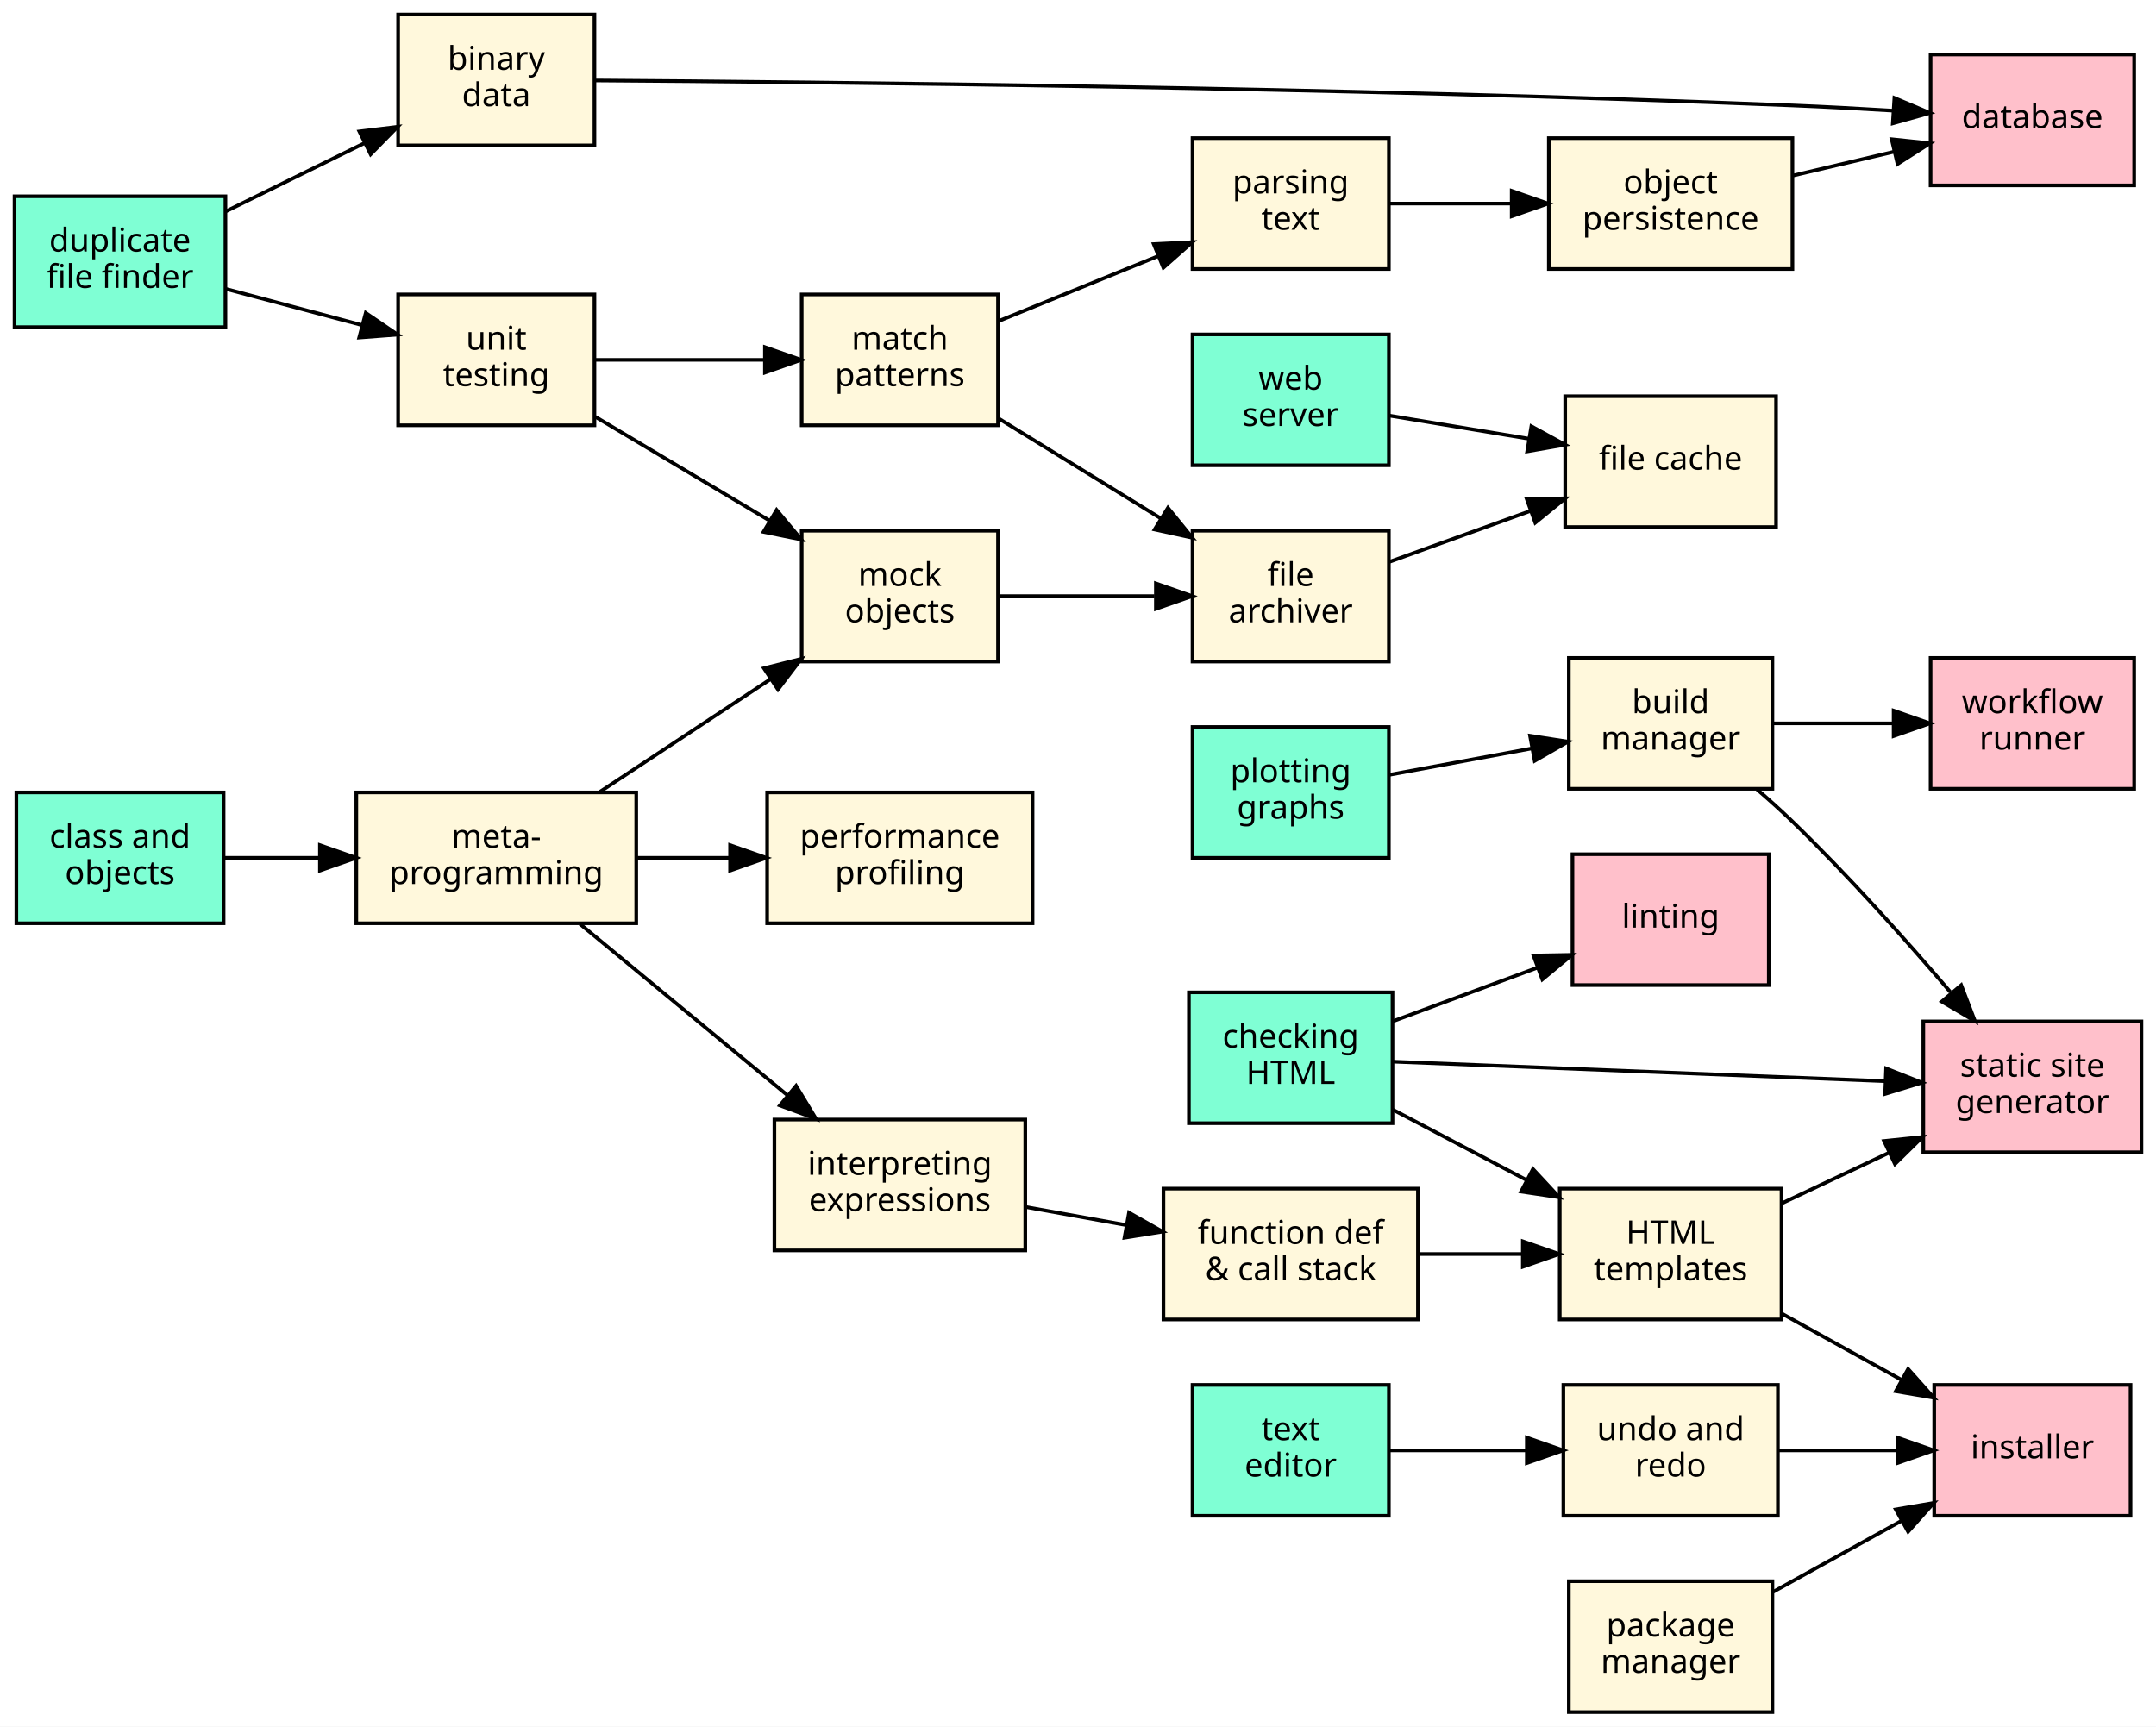
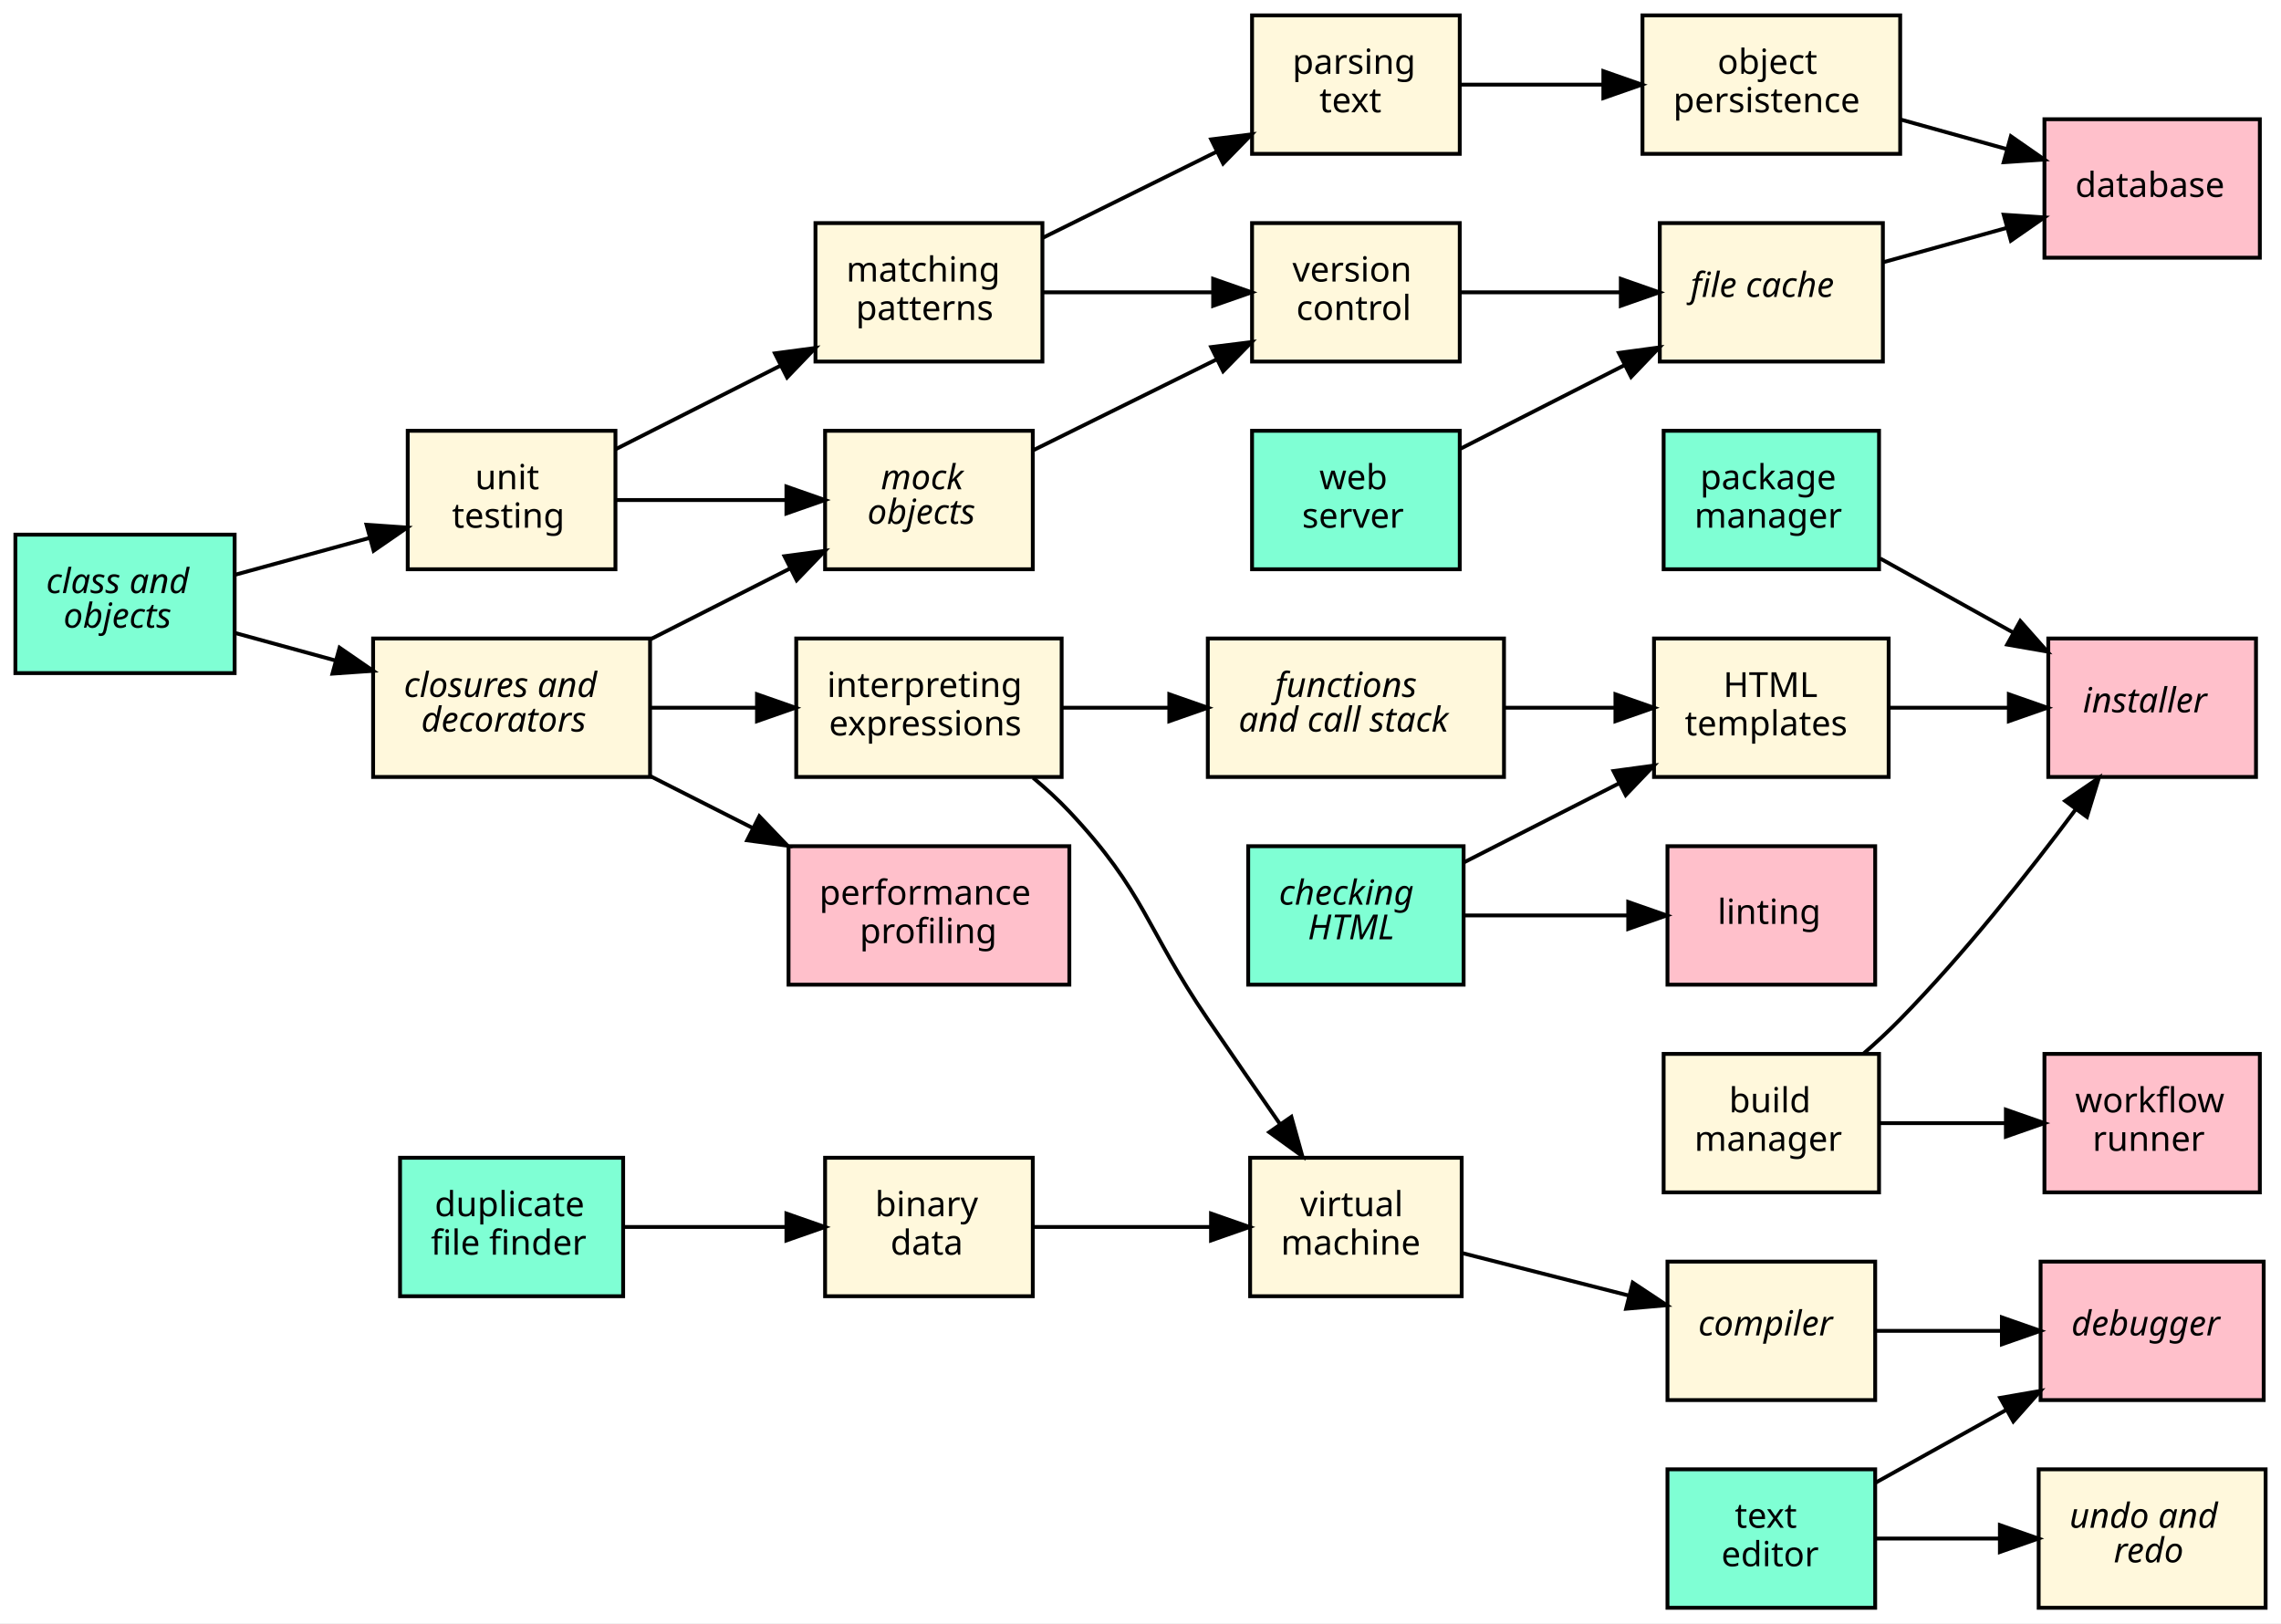
- <svg xmlns="http://www.w3.org/2000/svg" width="593pt" height="475pt" viewBox="0.00 0.00 593.00 475.00">
-   <g id="graph0" class="graph" transform="scale(1 1) rotate(0) translate(4 471)">
-     <polygon fill="white" stroke="none" points="-4,4 -4,-471 589,-471 589,4 -4,4" />
+ <svg xmlns="http://www.w3.org/2000/svg" width="593pt" height="422pt" viewBox="0.00 0.00 593.00 422.00">
+   <g id="graph0" class="graph" transform="scale(1 1) rotate(0) translate(4 418)">
+     <polygon fill="white" stroke="none" points="-4,4 -4,-418 589,-418 589,4 -4,4" />
    <g id="node1" class="node">
-       <polygon fill="cornsilk" stroke="black" points="378,-325 324,-325 324,-289 378,-289 378,-325" />
-       <text text-anchor="middle" x="351" y="-309.8" font-family="Verdana" font-size="9.00">file</text>
-       <text text-anchor="middle" x="351" y="-299.8" font-family="Verdana" font-size="9.00">archiver</text>
+       <polygon fill="cornsilk" stroke="black" points="375.5,-360 321.5,-360 321.5,-324 375.5,-324 375.5,-360" />
+       <text text-anchor="start" x="332" y="-344.8" font-family="Verdana" font-size="9.00">version</text>
+       <text text-anchor="start" x="333" y="-334.8" font-family="Verdana" font-size="9.00">control</text>
+     </g>
+     <g id="node13" class="node">
+       <polygon fill="cornsilk" stroke="black" points="267,-360 208,-360 208,-324 267,-324 267,-360" />
+       <text text-anchor="start" x="216" y="-344.8" font-family="Verdana" font-size="9.00">matching</text>
+       <text text-anchor="start" x="218.5" y="-334.8" font-family="Verdana" font-size="9.00">patterns</text>
+     </g>
+     <g id="edge1" class="edge">
+       <path fill="none" stroke="black" d="M311.32,-342C296.93,-342 280.61,-342 267.07,-342" />
+       <polygon fill="black" stroke="black" points="311.39,-345.5 321.39,-342 311.39,-338.5 311.39,-345.5" />
+     </g>
+     <g id="node18" class="node">
+       <polygon fill="cornsilk" stroke="black" points="264.5,-306 210.5,-306 210.5,-270 264.5,-270 264.5,-306" />
+       <text text-anchor="start" x="225" y="-290.8" font-family="Verdana" font-style="italic" font-size="9.00">mock</text>
+       <text text-anchor="start" x="221.5" y="-281.8" font-family="Verdana" font-style="italic" font-size="9.00">objects</text>
+     </g>
+     <g id="edge2" class="edge">
+       <path fill="none" stroke="black" d="M312.15,-324.49C296.74,-316.85 278.99,-308.06 264.77,-301.02" />
+       <polygon fill="black" stroke="black" points="310.88,-327.76 321.39,-329.07 313.98,-321.49 310.88,-327.76" />
+     </g>
+     <g id="node2" class="node">
+       <polygon fill="cornsilk" stroke="black" points="264.5,-117 210.5,-117 210.5,-81 264.5,-81 264.5,-117" />
+       <text text-anchor="start" x="223.5" y="-101.8" font-family="Verdana" font-size="9.00">binary</text>
+       <text text-anchor="start" x="227.5" y="-91.8" font-family="Verdana" font-size="9.00">data</text>
+     </g>
+     <g id="node9" class="node">
+       <polygon fill="aquamarine" stroke="black" points="158,-117 100,-117 100,-81 158,-81 158,-117" />
+       <text text-anchor="start" x="109" y="-101.8" font-family="Verdana" font-size="9.00">duplicate</text>
+       <text text-anchor="start" x="108" y="-91.8" font-family="Verdana" font-size="9.00">file finder</text>
+     </g>
+     <g id="edge3" class="edge">
+       <path fill="none" stroke="black" d="M200.29,-99C186.48,-99 170.96,-99 158.02,-99" />
+       <polygon fill="black" stroke="black" points="200.45,-102.5 210.45,-99 200.45,-95.5 200.45,-102.5" />
+     </g>
+     <g id="node3" class="node">
+       <polygon fill="cornsilk" stroke="black" points="484.5,-144 428.5,-144 428.5,-108 484.5,-108 484.5,-144" />
+       <text text-anchor="start" x="445.5" y="-128.8" font-family="Verdana" font-size="9.00">build</text>
+       <text text-anchor="start" x="436.5" y="-118.8" font-family="Verdana" font-size="9.00">manager</text>
+     </g>
+     <g id="node4" class="node">
+       <polygon fill="cornsilk" stroke="black" points="485.5,-360 427.5,-360 427.5,-324 485.5,-324 485.5,-360" />
+       <text text-anchor="start" x="435.5" y="-340.8" font-family="Verdana" font-style="italic" font-size="9.00">file cache</text>
+     </g>
+     <g id="edge4" class="edge">
+       <path fill="none" stroke="black" d="M417.16,-342C403.35,-342 388.1,-342 375.57,-342" />
+       <polygon fill="black" stroke="black" points="417.37,-345.5 427.37,-342 417.37,-338.5 417.37,-345.5" />
+     </g>
+     <g id="node24" class="node">
+       <polygon fill="aquamarine" stroke="black" points="375.5,-306 321.5,-306 321.5,-270 375.5,-270 375.5,-306" />
+       <text text-anchor="start" x="339" y="-290.8" font-family="Verdana" font-size="9.00">web</text>
+       <text text-anchor="start" x="334.5" y="-280.8" font-family="Verdana" font-size="9.00">server</text>
+     </g>
+     <g id="edge5" class="edge">
+       <path fill="none" stroke="black" d="M418.38,-323.09C404.25,-315.89 388.46,-307.85 375.57,-301.28" />
+       <polygon fill="black" stroke="black" points="416.87,-326.25 427.37,-327.67 420.05,-320.01 416.87,-326.25" />
+     </g>
+     <g id="node5" class="node">
+       <polygon fill="aquamarine" stroke="black" points="376.5,-198 320.5,-198 320.5,-162 376.5,-162 376.5,-198" />
+       <text text-anchor="start" x="328.5" y="-182.8" font-family="Verdana" font-style="italic" font-size="9.00">checking</text>
+       <text text-anchor="start" x="336" y="-173.8" font-family="Verdana" font-style="italic" font-size="9.00">HTML</text>
+     </g>
+     <g id="node6" class="node">
+       <polygon fill="cornsilk" stroke="black" points="483.5,-90 429.5,-90 429.5,-54 483.5,-54 483.5,-90" />
+       <text text-anchor="start" x="437.5" y="-70.8" font-family="Verdana" font-style="italic" font-size="9.00">compiler</text>
+     </g>
+     <g id="node28" class="node">
+       <polygon fill="cornsilk" stroke="black" points="376,-117 321,-117 321,-81 376,-81 376,-117" />
+       <text text-anchor="start" x="334" y="-101.8" font-family="Verdana" font-size="9.00">virtual</text>
+       <text text-anchor="start" x="329" y="-91.8" font-family="Verdana" font-size="9.00">machine</text>
+     </g>
+     <g id="edge6" class="edge">
+       <path fill="none" stroke="black" d="M419.36,-81.2C405.19,-84.81 389.23,-88.88 376.14,-92.22" />
+       <polygon fill="black" stroke="black" points="420.47,-84.53 429.3,-78.67 418.74,-77.75 420.47,-84.53" />
+     </g>
+     <g id="node7" class="node">
+       <polygon fill="pink" stroke="black" points="584.5,-90 526.5,-90 526.5,-54 584.5,-54 584.5,-90" />
+       <text text-anchor="start" x="534.5" y="-70.8" font-family="Verdana" font-style="italic" font-size="9.00">debugger</text>
+     </g>
+     <g id="edge9" class="edge">
+       <path fill="none" stroke="black" d="M516.23,-72C505.25,-72 493.55,-72 483.5,-72" />
+       <polygon fill="black" stroke="black" points="516.44,-75.5 526.44,-72 516.44,-68.5 516.44,-75.5" />
+     </g>
+     <g id="node10" class="node">
+       <polygon fill="aquamarine" stroke="black" points="483.5,-36 429.5,-36 429.5,0 483.5,0 483.5,-36" />
+       <text text-anchor="start" x="447" y="-20.8" font-family="Verdana" font-size="9.00">text</text>
+       <text text-anchor="start" x="443.5" y="-10.8" font-family="Verdana" font-size="9.00">editor</text>
+     </g>
+     <g id="edge10" class="edge">
+       <path fill="none" stroke="black" d="M517.58,-51.45C506.22,-45.12 493.96,-38.3 483.5,-32.47" />
+       <polygon fill="black" stroke="black" points="516,-54.57 526.44,-56.38 519.41,-48.46 516,-54.57" />
+     </g>
+     <g id="node8" class="node">
+       <polygon fill="pink" stroke="black" points="583.5,-387 527.5,-387 527.5,-351 583.5,-351 583.5,-387" />
+       <text text-anchor="start" x="535.5" y="-366.8" font-family="Verdana" font-size="9.00">database</text>
+     </g>
+     <g id="edge7" class="edge">
+       <path fill="none" stroke="black" d="M517.65,-358.74C507.07,-355.8 495.7,-352.63 485.73,-349.86" />
+       <polygon fill="black" stroke="black" points="516.91,-362.17 527.48,-361.48 518.78,-355.43 516.91,-362.17" />
+     </g>
+     <g id="node23" class="node">
+       <polygon fill="cornsilk" stroke="black" points="490,-414 423,-414 423,-378 490,-378 490,-414" />
+       <text text-anchor="start" x="442.5" y="-398.8" font-family="Verdana" font-size="9.00">object</text>
+       <text text-anchor="start" x="431" y="-388.8" font-family="Verdana" font-size="9.00">persistence</text>
+     </g>
+     <g id="edge8" class="edge">
+       <path fill="none" stroke="black" d="M517.62,-379.26C508.61,-381.77 499.04,-384.44 490.24,-386.89" />
+       <polygon fill="black" stroke="black" points="518.78,-382.57 527.48,-376.52 516.91,-375.83 518.78,-382.57" />
    </g>
    <g id="node11" class="node">
-       <polygon fill="cornsilk" stroke="black" points="270.5,-390 216.5,-390 216.5,-354 270.5,-354 270.5,-390" />
-       <text text-anchor="middle" x="243.5" y="-374.8" font-family="Verdana" font-size="9.00">match</text>
-       <text text-anchor="middle" x="243.5" y="-364.8" font-family="Verdana" font-size="9.00">patterns</text>
-     </g>
-     <g id="edge1" class="edge">
-       <path fill="none" stroke="black" d="M315.19,-328.44C300.67,-337.39 284.1,-347.6 270.64,-355.89" />
-       <polygon fill="black" stroke="black" points="317.24,-331.29 323.92,-323.07 313.57,-325.33 317.24,-331.29" />
+       <polygon fill="pink" stroke="black" points="583.5,-144 527.5,-144 527.5,-108 583.5,-108 583.5,-144" />
+       <text text-anchor="start" x="535.5" y="-128.8" font-family="Verdana" font-size="9.00">workflow</text>
+       <text text-anchor="start" x="540" y="-118.8" font-family="Verdana" font-size="9.00">runner</text>
+     </g>
+     <g id="edge11" class="edge">
+       <path fill="none" stroke="black" d="M517.39,-126C506.52,-126 494.84,-126 484.71,-126" />
+       <polygon fill="black" stroke="black" points="517.48,-129.5 527.48,-126 517.48,-122.5 517.48,-129.5" />
+     </g>
+     <g id="node12" class="node">
+       <polygon fill="cornsilk" stroke="black" points="387,-252 310,-252 310,-216 387,-216 387,-252" />
+       <text text-anchor="start" x="327.5" y="-236.8" font-family="Verdana" font-style="italic" font-size="9.00">functions</text>
+       <text text-anchor="start" x="318" y="-227.8" font-family="Verdana" font-style="italic" font-size="9.00">and call stack</text>
+     </g>
+     <g id="node15" class="node">
+       <polygon fill="cornsilk" stroke="black" points="272,-252 203,-252 203,-216 272,-216 272,-252" />
+       <text text-anchor="start" x="211" y="-236.8" font-family="Verdana" font-size="9.00">interpreting</text>
+       <text text-anchor="start" x="211.5" y="-226.8" font-family="Verdana" font-size="9.00">expressions</text>
+     </g>
+     <g id="edge12" class="edge">
+       <path fill="none" stroke="black" d="M299.96,-234C290.56,-234 280.88,-234 272.07,-234" />
+       <polygon fill="black" stroke="black" points="299.99,-237.5 309.99,-234 299.99,-230.5 299.99,-237.5" />
+     </g>
+     <g id="node26" class="node">
+       <polygon fill="cornsilk" stroke="black" points="156,-306 102,-306 102,-270 156,-270 156,-306" />
+       <text text-anchor="start" x="119.5" y="-290.8" font-family="Verdana" font-size="9.00">unit</text>
+       <text text-anchor="start" x="113.5" y="-280.8" font-family="Verdana" font-size="9.00">testing</text>
+     </g>
+     <g id="edge13" class="edge">
+       <path fill="none" stroke="black" d="M198.93,-322.95C184.76,-315.76 168.96,-307.75 156.06,-301.22" />
+       <polygon fill="black" stroke="black" points="197.46,-326.13 207.96,-327.53 200.62,-319.88 197.46,-326.13" />
+     </g>
+     <g id="node14" class="node">
+       <polygon fill="pink" stroke="black" points="582.5,-252 528.5,-252 528.5,-216 582.5,-216 582.5,-252" />
+       <text text-anchor="start" x="537.5" y="-232.8" font-family="Verdana" font-style="italic" font-size="9.00">installer</text>
+     </g>
+     <g id="edge14" class="edge">
+       <path fill="none" stroke="black" d="M535.68,-207.64C523.45,-191.23 506.71,-170.06 490,-153 487.02,-149.96 483.73,-146.91 480.41,-144.02" />
+       <polygon fill="black" stroke="black" points="532.9,-209.77 541.65,-215.75 538.54,-205.62 532.9,-209.77" />
+     </g>
+     <g id="node20" class="node">
+       <polygon fill="aquamarine" stroke="black" points="484.5,-306 428.5,-306 428.5,-270 484.5,-270 484.5,-306" />
+       <text text-anchor="start" x="438" y="-290.8" font-family="Verdana" font-size="9.00">package</text>
+       <text text-anchor="start" x="436.5" y="-280.8" font-family="Verdana" font-size="9.00">manager</text>
+     </g>
+     <g id="edge15" class="edge">
+       <path fill="none" stroke="black" d="M519.39,-253.54C507.99,-259.89 495.53,-266.83 484.79,-272.81" />
+       <polygon fill="black" stroke="black" points="521.22,-256.54 528.25,-248.61 517.81,-250.42 521.22,-256.54" />
+     </g>
+     <g id="node25" class="node">
+       <polygon fill="cornsilk" stroke="black" points="487,-252 426,-252 426,-216 487,-216 487,-252" />
+       <text text-anchor="start" x="444" y="-236.8" font-family="Verdana" font-size="9.00">HTML</text>
+       <text text-anchor="start" x="434" y="-226.8" font-family="Verdana" font-size="9.00">templates</text>
+     </g>
+     <g id="edge16" class="edge">
+       <path fill="none" stroke="black" d="M518.01,-234C507.84,-234 496.92,-234 487.2,-234" />
+       <polygon fill="black" stroke="black" points="518.25,-237.5 528.25,-234 518.25,-230.5 518.25,-237.5" />
+     </g>
+     <g id="node17" class="node">
+       <polygon fill="cornsilk" stroke="black" points="165,-252 93,-252 93,-216 165,-216 165,-252" />
+       <text text-anchor="start" x="101" y="-236.8" font-family="Verdana" font-style="italic" font-size="9.00">closures and</text>
+       <text text-anchor="start" x="105.5" y="-227.8" font-family="Verdana" font-style="italic" font-size="9.00">decorators</text>
+     </g>
+     <g id="edge17" class="edge">
+       <path fill="none" stroke="black" d="M192.72,-234C183.6,-234 174.09,-234 165.32,-234" />
+       <polygon fill="black" stroke="black" points="192.8,-237.5 202.8,-234 192.8,-230.5 192.8,-237.5" />
    </g>
    <g id="node16" class="node">
-       <polygon fill="cornsilk" stroke="black" points="270.5,-325 216.5,-325 216.5,-289 270.5,-289 270.5,-325" />
-       <text text-anchor="middle" x="243.5" y="-309.8" font-family="Verdana" font-size="9.00">mock</text>
-       <text text-anchor="middle" x="243.5" y="-299.8" font-family="Verdana" font-size="9.00">objects</text>
-     </g>
-     <g id="edge2" class="edge">
-       <path fill="none" stroke="black" d="M313.54,-307C299.43,-307 283.59,-307 270.64,-307" />
-       <polygon fill="black" stroke="black" points="313.92,-310.5 323.92,-307 313.92,-303.5 313.92,-310.5" />
-     </g>
-     <g id="node2" class="node">
-       <polygon fill="cornsilk" stroke="black" points="159.5,-467 105.5,-467 105.5,-431 159.5,-431 159.5,-467" />
-       <text text-anchor="middle" x="132.5" y="-451.8" font-family="Verdana" font-size="9.00">binary</text>
-       <text text-anchor="middle" x="132.5" y="-441.8" font-family="Verdana" font-size="9.00">data</text>
-     </g>
-     <g id="node7" class="node">
-       <polygon fill="aquamarine" stroke="black" points="58,-417 0,-417 0,-381 58,-381 58,-417" />
-       <text text-anchor="middle" x="29" y="-401.8" font-family="Verdana" font-size="9.00">duplicate</text>
-       <text text-anchor="middle" x="29" y="-391.8" font-family="Verdana" font-size="9.00">file finder</text>
-     </g>
-     <g id="edge3" class="edge">
-       <path fill="none" stroke="black" d="M96.18,-431.6C83.75,-425.48 69.95,-418.68 58.19,-412.89" />
-       <polygon fill="black" stroke="black" points="94.84,-434.84 105.36,-436.12 97.94,-428.56 94.84,-434.84" />
-     </g>
-     <g id="node3" class="node">
-       <polygon fill="cornsilk" stroke="black" points="483.5,-290 427.5,-290 427.5,-254 483.5,-254 483.5,-290" />
-       <text text-anchor="middle" x="455.5" y="-274.8" font-family="Verdana" font-size="9.00">build</text>
-       <text text-anchor="middle" x="455.5" y="-264.8" font-family="Verdana" font-size="9.00">manager</text>
+       <polygon fill="pink" stroke="black" points="483.5,-198 429.5,-198 429.5,-162 483.5,-162 483.5,-198" />
+       <text text-anchor="start" x="442.5" y="-177.8" font-family="Verdana" font-size="9.00">linting</text>
+     </g>
+     <g id="edge18" class="edge">
+       <path fill="none" stroke="black" d="M419.03,-180C405.08,-180 389.42,-180 376.51,-180" />
+       <polygon fill="black" stroke="black" points="419.3,-183.5 429.3,-180 419.3,-176.5 419.3,-183.5" />
+     </g>
+     <g id="node19" class="node">
+       <polygon fill="aquamarine" stroke="black" points="57,-279 0,-279 0,-243 57,-243 57,-279" />
+       <text text-anchor="start" x="8" y="-263.8" font-family="Verdana" font-style="italic" font-size="9.00">class and</text>
+       <text text-anchor="start" x="12.5" y="-254.8" font-family="Verdana" font-style="italic" font-size="9.00">objects</text>
+     </g>
+     <g id="edge19" class="edge">
+       <path fill="none" stroke="black" d="M83.18,-246.29C74.35,-248.71 65.34,-251.18 57.28,-253.39" />
+       <polygon fill="black" stroke="black" points="84.28,-249.61 93,-243.6 82.43,-242.86 84.28,-249.61" />
+     </g>
+     <g id="edge20" class="edge">
+       <path fill="none" stroke="black" d="M201.41,-270.21C189.72,-264.28 176.71,-257.69 165.03,-251.76" />
+       <polygon fill="black" stroke="black" points="199.95,-273.39 210.45,-274.79 203.11,-267.15 199.95,-273.39" />
+     </g>
+     <g id="edge21" class="edge">
+       <path fill="none" stroke="black" d="M200.3,-288C185.82,-288 169.45,-288 156.15,-288" />
+       <polygon fill="black" stroke="black" points="200.45,-291.5 210.45,-288 200.45,-284.5 200.45,-291.5" />
+     </g>
+     <g id="node21" class="node">
+       <polygon fill="cornsilk" stroke="black" points="375.5,-414 321.5,-414 321.5,-378 375.5,-378 375.5,-414" />
+       <text text-anchor="start" x="332" y="-398.8" font-family="Verdana" font-size="9.00">parsing</text>
+       <text text-anchor="start" x="339" y="-388.8" font-family="Verdana" font-size="9.00">text</text>
+     </g>
+     <g id="edge22" class="edge">
+       <path fill="none" stroke="black" d="M312.16,-378.49C297.57,-371.26 280.87,-362.99 267.07,-356.16" />
+       <polygon fill="black" stroke="black" points="310.88,-381.76 321.39,-383.07 313.98,-375.49 310.88,-381.76" />
    </g>
    <g id="node22" class="node">
-       <polygon fill="aquamarine" stroke="black" points="378,-271 324,-271 324,-235 378,-235 378,-271" />
-       <text text-anchor="middle" x="351" y="-255.8" font-family="Verdana" font-size="9.00">plotting</text>
-       <text text-anchor="middle" x="351" y="-245.8" font-family="Verdana" font-size="9.00">graphs</text>
-     </g>
-     <g id="edge4" class="edge">
-       <path fill="none" stroke="black" d="M417.28,-265.1C404.34,-262.7 390.12,-260.07 378.26,-257.87" />
-       <polygon fill="black" stroke="black" points="416.83,-268.58 427.3,-266.96 418.11,-261.69 416.83,-268.58" />
-     </g>
-     <g id="node4" class="node">
-       <polygon fill="cornsilk" stroke="black" points="484.5,-362 426.5,-362 426.5,-326 484.5,-326 484.5,-362" />
-       <text text-anchor="middle" x="455.5" y="-341.8" font-family="Verdana" font-size="9.00">file cache</text>
-     </g>
-     <g id="edge5" class="edge">
-       <path fill="none" stroke="black" d="M416.96,-330.45C404.09,-325.8 389.98,-320.71 378.21,-316.46" />
-       <polygon fill="black" stroke="black" points="415.9,-333.79 426.49,-333.89 418.27,-327.2 415.9,-333.79" />
-     </g>
-     <g id="node23" class="node">
-       <polygon fill="aquamarine" stroke="black" points="378,-379 324,-379 324,-343 378,-343 378,-379" />
-       <text text-anchor="middle" x="351" y="-363.8" font-family="Verdana" font-size="9.00">web</text>
-       <text text-anchor="middle" x="351" y="-353.8" font-family="Verdana" font-size="9.00">server</text>
-     </g>
-     <g id="edge6" class="edge">
-       <path fill="none" stroke="black" d="M416.58,-350.29C403.82,-352.41 389.87,-354.72 378.21,-356.65" />
-       <polygon fill="black" stroke="black" points="417.2,-353.73 426.49,-348.65 416.05,-346.83 417.2,-353.73" />
-     </g>
-     <g id="node5" class="node">
-       <polygon fill="aquamarine" stroke="black" points="379,-198 323,-198 323,-162 379,-162 379,-198" />
-       <text text-anchor="middle" x="351" y="-182.8" font-family="Verdana" font-size="9.00">checking</text>
-       <text text-anchor="middle" x="351" y="-172.8" font-family="Verdana" font-size="9.00">HTML</text>
-     </g>
-     <g id="node6" class="node">
-       <polygon fill="pink" stroke="black" points="583,-456 527,-456 527,-420 583,-420 583,-456" />
-       <text text-anchor="middle" x="555" y="-435.8" font-family="Verdana" font-size="9.00">database</text>
-     </g>
-     <g id="edge7" class="edge">
-       <path fill="none" stroke="black" d="M516.57,-440.57C507.55,-441.12 497.93,-441.64 489,-442 365.95,-447 218.79,-448.46 159.82,-448.86" />
-       <polygon fill="black" stroke="black" points="517.05,-444.05 526.82,-439.93 516.61,-437.06 517.05,-444.05" />
-     </g>
-     <g id="node21" class="node">
-       <polygon fill="cornsilk" stroke="black" points="489,-433 422,-433 422,-397 489,-397 489,-433" />
-       <text text-anchor="middle" x="455.5" y="-417.8" font-family="Verdana" font-size="9.00">object</text>
-       <text text-anchor="middle" x="455.5" y="-407.8" font-family="Verdana" font-size="9.00">persistence</text>
-     </g>
-     <g id="edge8" class="edge">
-       <path fill="none" stroke="black" d="M516.83,-429.23C507.69,-427.07 497.96,-424.78 489.05,-422.68" />
-       <polygon fill="black" stroke="black" points="516.3,-432.7 526.84,-431.59 517.91,-425.89 516.3,-432.7" />
-     </g>
-     <g id="node8" class="node">
-       <polygon fill="aquamarine" stroke="black" points="378,-90 324,-90 324,-54 378,-54 378,-90" />
-       <text text-anchor="middle" x="351" y="-74.8" font-family="Verdana" font-size="9.00">text</text>
-       <text text-anchor="middle" x="351" y="-64.8" font-family="Verdana" font-size="9.00">editor</text>
-     </g>
-     <g id="node9" class="node">
-       <polygon fill="pink" stroke="black" points="583,-290 527,-290 527,-254 583,-254 583,-290" />
-       <text text-anchor="middle" x="555" y="-274.8" font-family="Verdana" font-size="9.00">workflow</text>
-       <text text-anchor="middle" x="555" y="-264.8" font-family="Verdana" font-size="9.00">runner</text>
-     </g>
-     <g id="edge9" class="edge">
-       <path fill="none" stroke="black" d="M516.61,-272C505.59,-272 493.75,-272 483.51,-272" />
-       <polygon fill="black" stroke="black" points="516.84,-275.5 526.84,-272 516.84,-268.5 516.84,-275.5" />
-     </g>
-     <g id="node10" class="node">
-       <polygon fill="cornsilk" stroke="black" points="386,-144 316,-144 316,-108 386,-108 386,-144" />
-       <text text-anchor="middle" x="351" y="-128.8" font-family="Verdana" font-size="9.00">function def</text>
-       <text text-anchor="middle" x="351" y="-118.8" font-family="Verdana" font-size="9.00">&amp; call stack</text>
-     </g>
-     <g id="node13" class="node">
-       <polygon fill="cornsilk" stroke="black" points="278,-163 209,-163 209,-127 278,-127 278,-163" />
-       <text text-anchor="middle" x="243.5" y="-147.8" font-family="Verdana" font-size="9.00">interpreting</text>
-       <text text-anchor="middle" x="243.5" y="-137.8" font-family="Verdana" font-size="9.00">expressions</text>
-     </g>
-     <g id="edge10" class="edge">
-       <path fill="none" stroke="black" d="M305.9,-133.94C296.65,-135.61 287.03,-137.34 278.22,-138.93" />
-       <polygon fill="black" stroke="black" points="306.53,-137.39 315.75,-132.17 305.29,-130.5 306.53,-137.39" />
-     </g>
-     <g id="node26" class="node">
-       <polygon fill="cornsilk" stroke="black" points="159.5,-390 105.5,-390 105.5,-354 159.5,-354 159.5,-390" />
-       <text text-anchor="middle" x="132.5" y="-374.8" font-family="Verdana" font-size="9.00">unit</text>
-       <text text-anchor="middle" x="132.5" y="-364.8" font-family="Verdana" font-size="9.00">testing</text>
-     </g>
-     <g id="edge11" class="edge">
-       <path fill="none" stroke="black" d="M206.28,-372C191.07,-372 173.72,-372 159.77,-372" />
-       <polygon fill="black" stroke="black" points="206.39,-375.5 216.39,-372 206.39,-368.5 206.39,-375.5" />
-     </g>
-     <g id="node12" class="node">
-       <polygon fill="pink" stroke="black" points="582,-90 528,-90 528,-54 582,-54 582,-90" />
-       <text text-anchor="middle" x="555" y="-69.8" font-family="Verdana" font-size="9.00">installer</text>
-     </g>
-     <g id="node18" class="node">
-       <polygon fill="cornsilk" stroke="black" points="483.5,-36 427.5,-36 427.5,0 483.5,0 483.5,-36" />
-       <text text-anchor="middle" x="455.5" y="-20.8" font-family="Verdana" font-size="9.00">package</text>
-       <text text-anchor="middle" x="455.5" y="-10.8" font-family="Verdana" font-size="9.00">manager</text>
-     </g>
-     <g id="edge12" class="edge">
-       <path fill="none" stroke="black" d="M518.88,-52.55C507.31,-46.14 494.62,-39.11 483.72,-33.08" />
-       <polygon fill="black" stroke="black" points="517.43,-55.75 527.87,-57.53 520.82,-49.62 517.43,-55.75" />
-     </g>
-     <g id="node25" class="node">
-       <polygon fill="cornsilk" stroke="black" points="486,-144 425,-144 425,-108 486,-108 486,-144" />
-       <text text-anchor="middle" x="455.5" y="-128.8" font-family="Verdana" font-size="9.00">HTML</text>
-       <text text-anchor="middle" x="455.5" y="-118.8" font-family="Verdana" font-size="9.00">templates</text>
-     </g>
-     <g id="edge13" class="edge">
-       <path fill="none" stroke="black" d="M519.1,-91.33C508.31,-97.3 496.54,-103.82 486.15,-109.58" />
-       <polygon fill="black" stroke="black" points="520.82,-94.38 527.87,-86.47 517.43,-88.25 520.82,-94.38" />
+       <polygon fill="pink" stroke="black" points="274,-198 201,-198 201,-162 274,-162 274,-198" />
+       <text text-anchor="start" x="209" y="-182.8" font-family="Verdana" font-size="9.00">performance</text>
+       <text text-anchor="start" x="219.5" y="-172.8" font-family="Verdana" font-size="9.00">profiling</text>
+     </g>
+     <g id="edge23" class="edge">
+       <path fill="none" stroke="black" d="M191.66,-202.74C182.79,-207.23 173.61,-211.89 165.12,-216.19" />
+       <polygon fill="black" stroke="black" points="193.4,-205.78 200.74,-198.13 190.24,-199.53 193.4,-205.78" />
+     </g>
+     <g id="edge24" class="edge">
+       <path fill="none" stroke="black" d="M412.54,-396C399.99,-396 386.66,-396 375.51,-396" />
+       <polygon fill="black" stroke="black" points="412.83,-399.5 422.83,-396 412.83,-392.5 412.83,-399.5" />
+     </g>
+     <g id="edge25" class="edge">
+       <path fill="none" stroke="black" d="M416.98,-214.38C403.63,-207.57 388.94,-200.09 376.69,-193.85" />
+       <polygon fill="black" stroke="black" points="415.47,-217.54 425.97,-218.96 418.65,-211.3 415.47,-217.54" />
+     </g>
+     <g id="edge26" class="edge">
+       <path fill="none" stroke="black" d="M415.74,-234C406.39,-234 396.46,-234 387.21,-234" />
+       <polygon fill="black" stroke="black" points="415.97,-237.5 425.97,-234 415.97,-230.5 415.97,-237.5" />
+     </g>
+     <g id="edge27" class="edge">
+       <path fill="none" stroke="black" d="M92.08,-278.15C80.55,-274.99 67.98,-271.55 57.14,-268.58" />
+       <polygon fill="black" stroke="black" points="91.29,-281.57 101.86,-280.84 93.14,-274.82 91.29,-281.57" />
    </g>
    <g id="node27" class="node">
-       <polygon fill="cornsilk" stroke="black" points="485,-90 426,-90 426,-54 485,-54 485,-90" />
-       <text text-anchor="middle" x="455.5" y="-74.8" font-family="Verdana" font-size="9.00">undo and</text>
-       <text text-anchor="middle" x="455.5" y="-64.8" font-family="Verdana" font-size="9.00">redo</text>
-     </g>
-     <g id="edge14" class="edge">
-       <path fill="none" stroke="black" d="M517.86,-72C507.05,-72 495.35,-72 485.1,-72" />
-       <polygon fill="black" stroke="black" points="517.87,-75.5 527.87,-72 517.87,-68.5 517.87,-75.5" />
-     </g>
-     <g id="node15" class="node">
-       <polygon fill="cornsilk" stroke="black" points="171,-253 94,-253 94,-217 171,-217 171,-253" />
-       <text text-anchor="middle" x="132.5" y="-237.8" font-family="Verdana" font-size="9.00">meta-</text>
-       <text text-anchor="middle" x="132.5" y="-227.8" font-family="Verdana" font-size="9.00">programming</text>
-     </g>
-     <g id="edge15" class="edge">
-       <path fill="none" stroke="black" d="M212.51,-169.76C194.48,-184.65 171.92,-203.28 155.52,-216.81" />
-       <polygon fill="black" stroke="black" points="214.96,-172.28 220.44,-163.21 210.5,-166.88 214.96,-172.28" />
-     </g>
-     <g id="node14" class="node">
-       <polygon fill="pink" stroke="black" points="482.5,-236 428.5,-236 428.5,-200 482.5,-200 482.5,-236" />
-       <text text-anchor="middle" x="455.5" y="-215.8" font-family="Verdana" font-size="9.00">linting</text>
-     </g>
-     <g id="edge16" class="edge">
-       <path fill="none" stroke="black" d="M418.78,-204.76C405.77,-199.94 391.3,-194.57 379.16,-190.07" />
-       <polygon fill="black" stroke="black" points="417.78,-208.12 428.37,-208.31 420.21,-201.55 417.78,-208.12" />
-     </g>
-     <g id="node17" class="node">
-       <polygon fill="aquamarine" stroke="black" points="57.5,-253 0.5,-253 0.5,-217 57.5,-217 57.5,-253" />
-       <text text-anchor="middle" x="29" y="-237.8" font-family="Verdana" font-size="9.00">class and</text>
-       <text text-anchor="middle" x="29" y="-227.8" font-family="Verdana" font-size="9.00">objects</text>
-     </g>
-     <g id="edge17" class="edge">
-       <path fill="none" stroke="black" d="M83.9,-235C74.86,-235 65.68,-235 57.52,-235" />
-       <polygon fill="black" stroke="black" points="83.99,-238.5 93.99,-235 83.99,-231.5 83.99,-238.5" />
-     </g>
-     <g id="edge18" class="edge">
-       <path fill="none" stroke="black" d="M207.79,-284.07C192.64,-274.06 175.13,-262.5 160.92,-253.11" />
-       <polygon fill="black" stroke="black" points="206.12,-287.16 216.39,-289.75 209.98,-281.32 206.12,-287.16" />
-     </g>
-     <g id="edge19" class="edge">
-       <path fill="none" stroke="black" d="M207.59,-327.82C192.07,-337.07 174.12,-347.78 159.77,-356.33" />
-       <polygon fill="black" stroke="black" points="209.6,-330.7 216.39,-322.57 206.01,-324.68 209.6,-330.7" />
-     </g>
-     <g id="node19" class="node">
-       <polygon fill="cornsilk" stroke="black" points="378,-433 324,-433 324,-397 378,-397 378,-433" />
-       <text text-anchor="middle" x="351" y="-417.8" font-family="Verdana" font-size="9.00">parsing</text>
-       <text text-anchor="middle" x="351" y="-407.8" font-family="Verdana" font-size="9.00">text</text>
-     </g>
-     <g id="edge20" class="edge">
-       <path fill="none" stroke="black" d="M314.37,-400.48C300.05,-394.64 283.84,-388.04 270.64,-382.66" />
-       <polygon fill="black" stroke="black" points="313.34,-403.84 323.92,-404.37 315.98,-397.36 313.34,-403.84" />
-     </g>
-     <g id="node20" class="node">
-       <polygon fill="cornsilk" stroke="black" points="280,-253 207,-253 207,-217 280,-217 280,-253" />
-       <text text-anchor="middle" x="243.5" y="-237.8" font-family="Verdana" font-size="9.00">performance</text>
-       <text text-anchor="middle" x="243.5" y="-227.8" font-family="Verdana" font-size="9.00">profiling</text>
-     </g>
-     <g id="edge21" class="edge">
-       <path fill="none" stroke="black" d="M196.64,-235C188.15,-235 179.36,-235 171.15,-235" />
-       <polygon fill="black" stroke="black" points="196.81,-238.5 206.81,-235 196.81,-231.5 196.81,-238.5" />
-     </g>
-     <g id="edge22" class="edge">
-       <path fill="none" stroke="black" d="M411.61,-415C400.29,-415 388.41,-415 378.25,-415" />
-       <polygon fill="black" stroke="black" points="411.79,-418.5 421.79,-415 411.79,-411.5 411.79,-418.5" />
-     </g>
-     <g id="node24" class="node">
-       <polygon fill="pink" stroke="black" points="585,-190 525,-190 525,-154 585,-154 585,-190" />
-       <text text-anchor="middle" x="555" y="-174.8" font-family="Verdana" font-size="9.00">static site</text>
-       <text text-anchor="middle" x="555" y="-164.8" font-family="Verdana" font-size="9.00">generator</text>
-     </g>
-     <g id="edge23" class="edge">
-       <path fill="none" stroke="black" d="M532.46,-198.07C520.21,-212.4 504.3,-230.21 489,-245 485.94,-247.96 482.6,-250.96 479.26,-253.84" />
-       <polygon fill="black" stroke="black" points="535.42,-199.98 539.21,-190.08 530.08,-195.46 535.42,-199.98" />
-     </g>
-     <g id="edge24" class="edge">
-       <path fill="none" stroke="black" d="M514.45,-173.57C474.53,-175.15 413.94,-177.55 379.14,-178.93" />
-       <polygon fill="black" stroke="black" points="514.77,-177.06 524.63,-173.16 514.5,-170.06 514.77,-177.06" />
-     </g>
-     <g id="edge25" class="edge">
-       <path fill="none" stroke="black" d="M515.57,-153.87C505.76,-149.24 495.36,-144.33 486.07,-139.95" />
-       <polygon fill="black" stroke="black" points="514.21,-157.1 524.75,-158.2 517.2,-150.77 514.21,-157.1" />
-     </g>
-     <g id="edge26" class="edge">
-       <path fill="none" stroke="black" d="M415.77,-146.41C403.56,-152.84 390.34,-159.8 379.13,-165.71" />
-       <polygon fill="black" stroke="black" points="417.64,-149.38 424.85,-141.62 414.37,-143.18 417.64,-149.38" />
-     </g>
-     <g id="edge27" class="edge">
-       <path fill="none" stroke="black" d="M414.59,-126C405.24,-126 395.36,-126 386.28,-126" />
-       <polygon fill="black" stroke="black" points="414.85,-129.5 424.85,-126 414.85,-122.5 414.85,-129.5" />
+       <polygon fill="cornsilk" stroke="black" points="585,-36 526,-36 526,0 585,0 585,-36" />
+       <text text-anchor="start" x="534" y="-20.8" font-family="Verdana" font-style="italic" font-size="9.00">undo and</text>
+       <text text-anchor="start" x="545.5" y="-11.8" font-family="Verdana" font-style="italic" font-size="9.00">redo</text>
    </g>
    <g id="edge28" class="edge">
-       <path fill="none" stroke="black" d="M95.44,-381.59C83.21,-384.85 69.72,-388.43 58.19,-391.5" />
-       <polygon fill="black" stroke="black" points="96.6,-384.91 105.36,-378.95 94.8,-378.14 96.6,-384.91" />
+       <path fill="none" stroke="black" d="M515.82,-18C504.98,-18 493.47,-18 483.56,-18" />
+       <polygon fill="black" stroke="black" points="515.92,-21.5 525.92,-18 515.92,-14.5 515.92,-21.5" />
    </g>
    <g id="edge29" class="edge">
-       <path fill="none" stroke="black" d="M415.76,-72C403.25,-72 389.68,-72 378.29,-72" />
-       <polygon fill="black" stroke="black" points="415.95,-75.5 425.95,-72 415.95,-68.5 415.95,-75.5" />
+       <path fill="none" stroke="black" d="M310.73,-99C295.56,-99 278.34,-99 264.51,-99" />
+       <polygon fill="black" stroke="black" points="310.84,-102.5 320.84,-99 310.84,-95.5 310.84,-102.5" />
+     </g>
+     <g id="edge30" class="edge">
+       <path fill="none" stroke="black" d="M328.8,-125.71C322.77,-134.39 316.07,-144.08 310,-153 293.77,-176.85 293.75,-185.98 274,-207 271.14,-210.05 267.9,-213.01 264.58,-215.79" />
+       <polygon fill="black" stroke="black" points="331.72,-127.64 334.57,-117.43 325.98,-123.64 331.72,-127.64" />
    </g>
  </g>
</svg>
